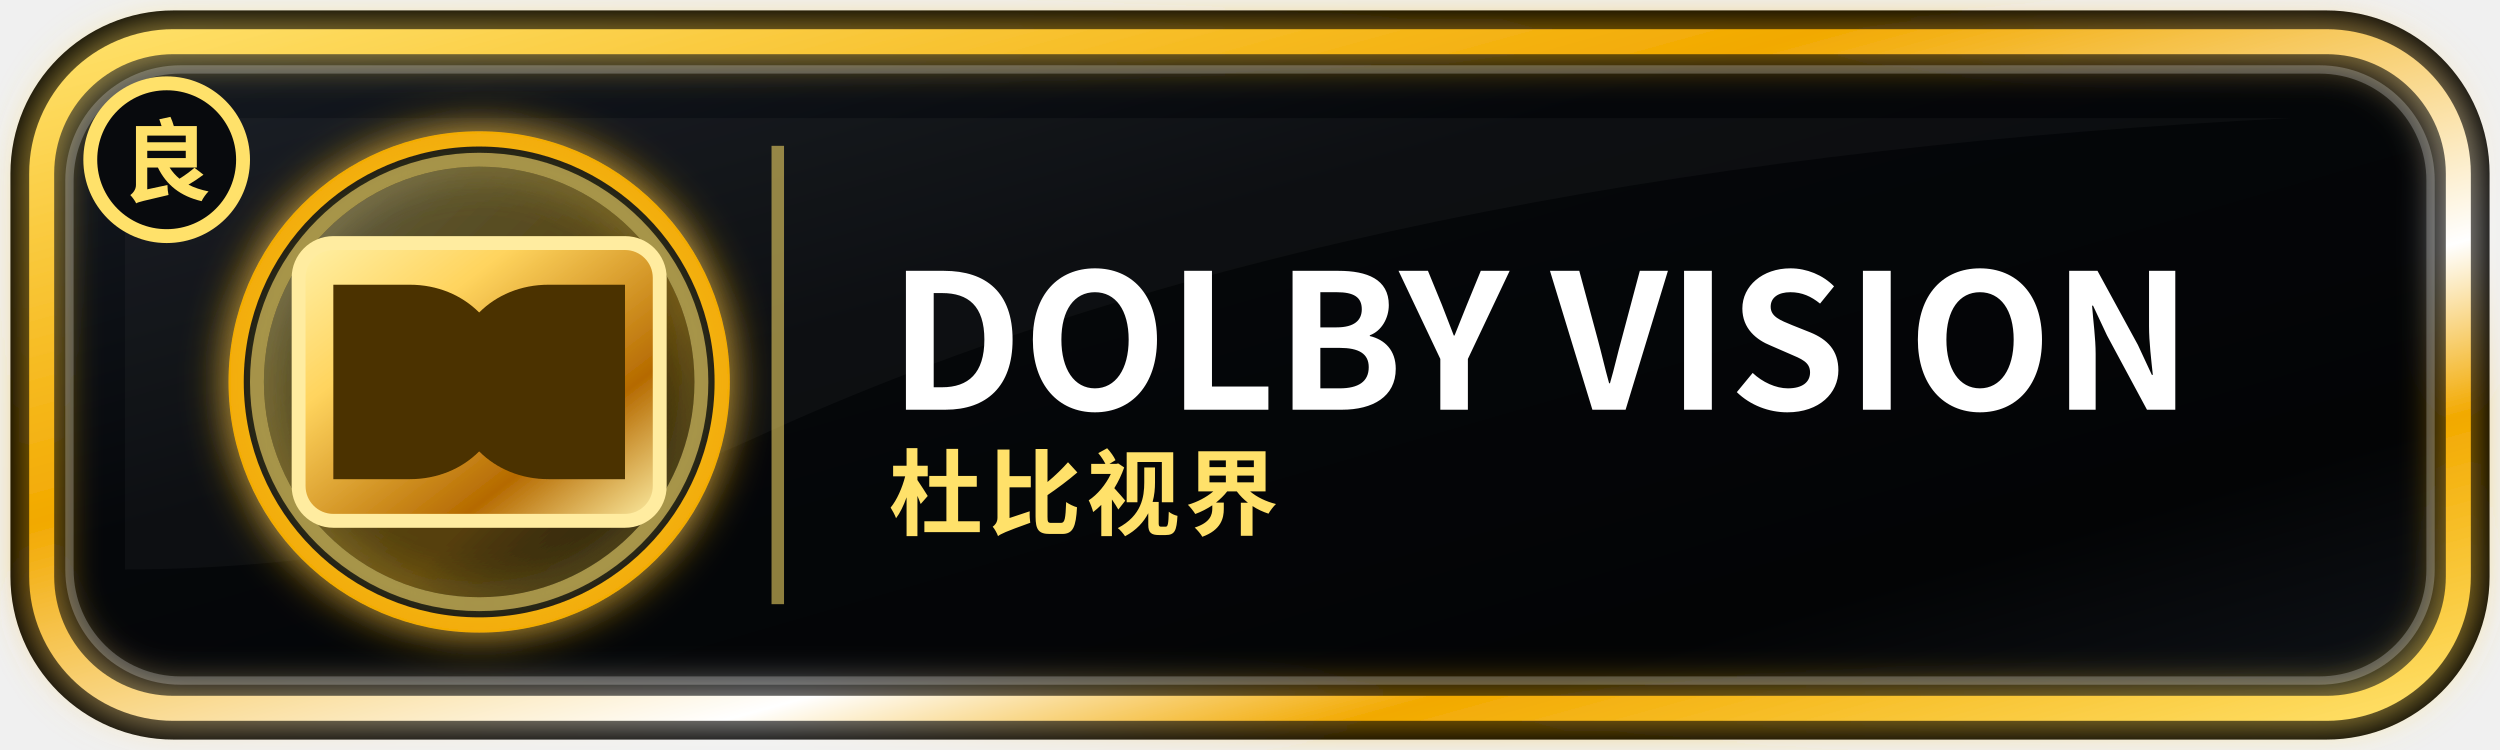
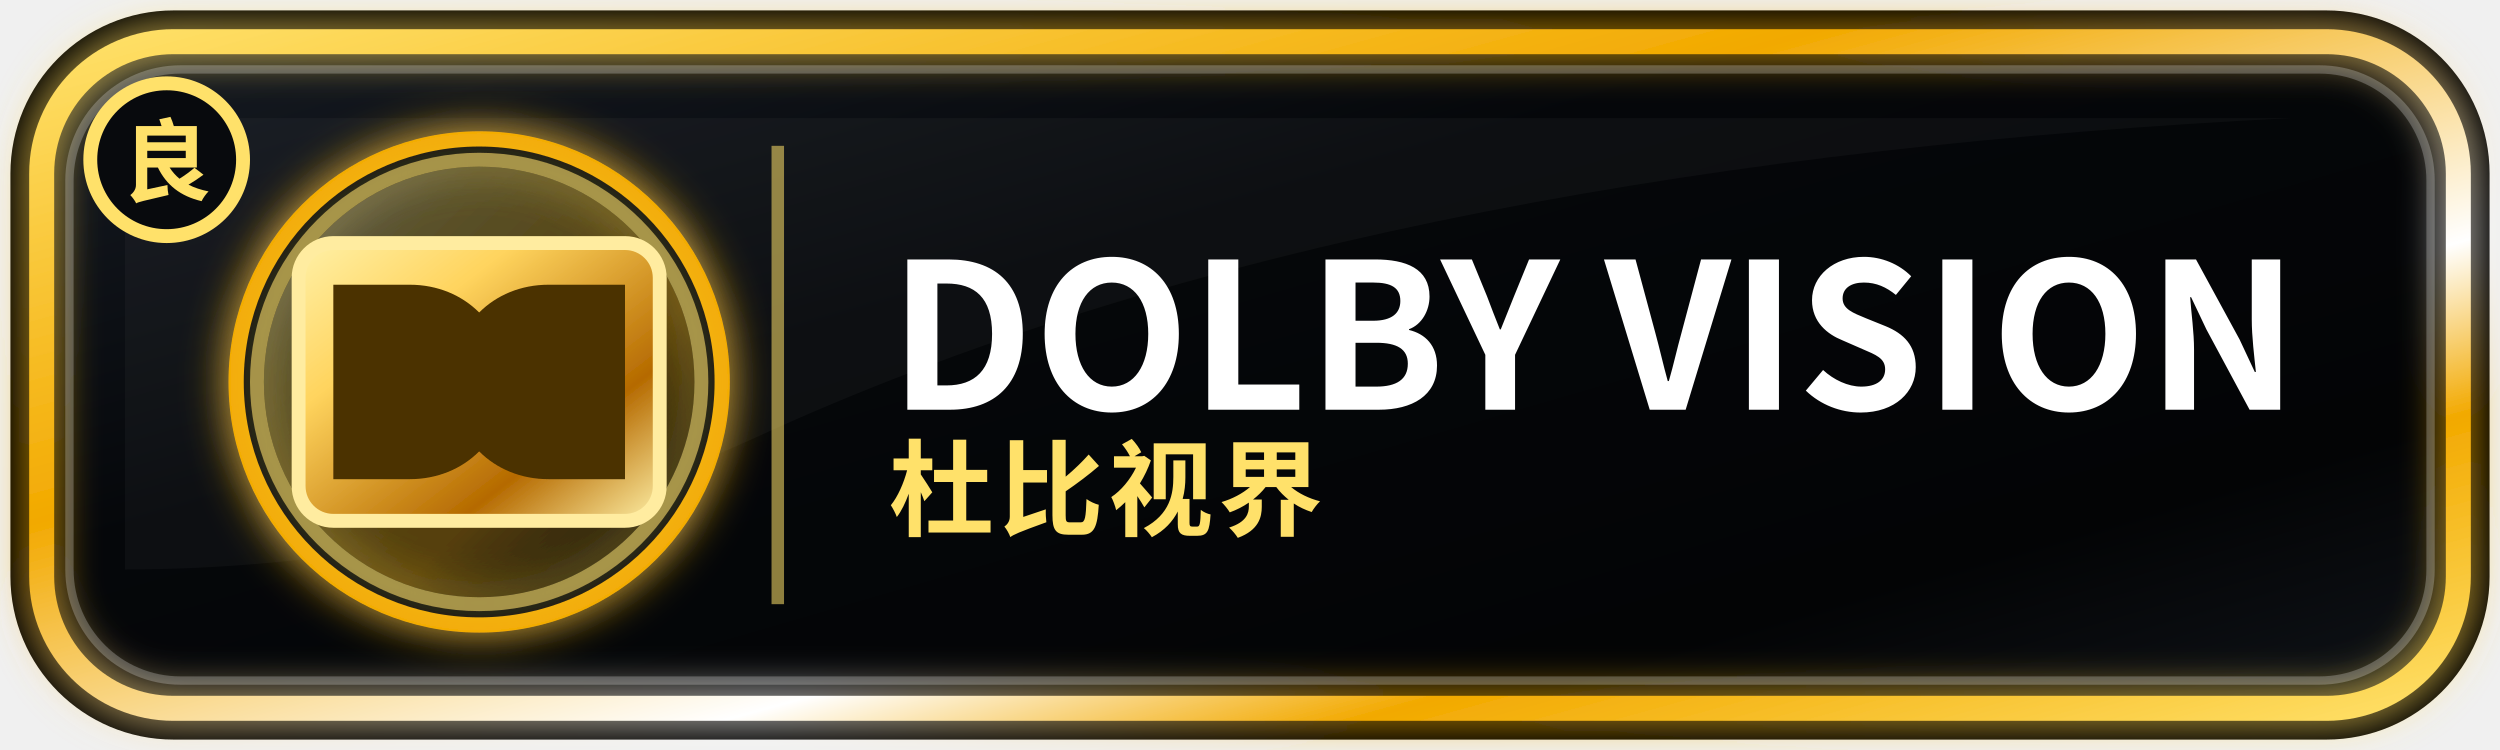
<svg xmlns="http://www.w3.org/2000/svg" width="360" height="108" viewBox="0 0 360 108">
  <defs>
    <linearGradient id="bg" x1="0" y1="0" x2="1" y2="1">
      <stop offset="0" stop-color="#171C24" />
      <stop offset=".38" stop-color="#05070A" />
      <stop offset=".78" stop-color="#030405" />
      <stop offset="1" stop-color="#11151B" />
    </linearGradient>
    <linearGradient id="edge" x1="0" y1="0" x2="1" y2="1">
      <stop offset="0" stop-color="#FFE16A" />
      <stop offset=".36" stop-color="#F2A900" />
      <stop offset=".65" stop-color="#FFFFFF" />
      <stop offset=".78" stop-color="#F2A900" />
      <stop offset="1" stop-color="#FFE16A" />
    </linearGradient>
    <linearGradient id="iconFill" x1="0" y1="0" x2="1" y2="1">
      <stop offset="0" stop-color="#FFFFFF" />
      <stop offset=".25" stop-color="#FFE16A" />
      <stop offset=".65" stop-color="#F2A900" />
      <stop offset="1" stop-color="#0B0D12" />
    </linearGradient>
    <linearGradient id="gold" x1="0" y1="0" x2="1" y2="1">
      <stop offset="0" stop-color="#FFF1A8" />
      <stop offset=".3" stop-color="#FFD45E" />
      <stop offset=".72" stop-color="#B56A00" />
      <stop offset="1" stop-color="#FFF1A8" />
    </linearGradient>
    <filter id="glow" x="-40%" y="-40%" width="180%" height="180%">
      <feGaussianBlur stdDeviation="3" result="b" />
      <feMerge>
        <feMergeNode in="b" />
        <feMergeNode in="SourceGraphic" />
      </feMerge>
    </filter>
    <filter id="soft" x="-20%" y="-20%" width="140%" height="140%">
      <feGaussianBlur stdDeviation="1.2" />
    </filter>
  </defs>
  <rect x="3" y="3" width="354" height="102" rx="22" fill="url(#bg)" stroke="#000000" stroke-width="3" />
  <rect x="6" y="6" width="348" height="96" rx="19" fill="none" stroke="url(#edge)" stroke-width="3.6" filter="url(#glow)" />
  <rect x="10" y="10" width="340" height="88" rx="16" fill="none" stroke="#FFFFFF" stroke-opacity=".24" stroke-width="1.2" />
  <path d="M18 17H330C250 21 173 34 111 62C79 77 45 82 18 82Z" fill="#FFFFFF" opacity=".035" />
  <circle cx="24" cy="23" r="11" fill="#080A0D" stroke="#FFE16A" stroke-width="2" />
  <text x="24" y="28" text-anchor="middle" font-family="Noto Sans CJK SC,Arial,sans-serif" font-size="13" font-weight="900" fill="#FFE16A">良</text>
  <g filter="url(#glow)">
    <circle cx="69" cy="55" r="35" fill="#05070A" stroke="#F2A900" stroke-width="2.2" />
    <circle cx="69" cy="55" r="31" fill="url(#iconFill)" opacity=".34" />
    <circle cx="69" cy="55" r="32" fill="none" stroke="#FFE16A" stroke-opacity=".58" stroke-width="2" filter="url(#glow)" />
    <rect x="43" y="35" width="52" height="40" rx="5" fill="url(#gold)" stroke="#FFECA0" stroke-width="2" />
    <path d="M48 41v28h11c8 0 14-6 14-14s-6-14-14-14zm42 0H79c-8 0-14 6-14 14s6 14 14 14h11z" fill="#4B3000" />
  </g>
  <path d="M112 21v66" stroke="#FFE16A" stroke-opacity=".55" stroke-width="1.8" />
-   <text x="128" y="59" font-family="Noto Sans CJK SC,Arial,sans-serif" font-size="27" font-weight="900" fill="#FFFFFF">DOLBY VISION</text>
-   <text x="128" y="76" font-family="Noto Sans CJK SC,Arial,sans-serif" font-size="13.5" font-weight="800" letter-spacing=".7" fill="#FFE16A">杜比视界</text>
+   <text x="128" y="59" font-family="Noto Sans CJK SC,Arial,sans-serif" font-size="29.2" font-weight="900" fill="#FFFFFF">DOLBY VISION</text>
+   <text x="128" y="76" font-family="Noto Sans CJK SC,Arial,sans-serif" font-size="15.1" font-weight="800" letter-spacing=".7" fill="#FFE16A">杜比视界</text>
</svg>
